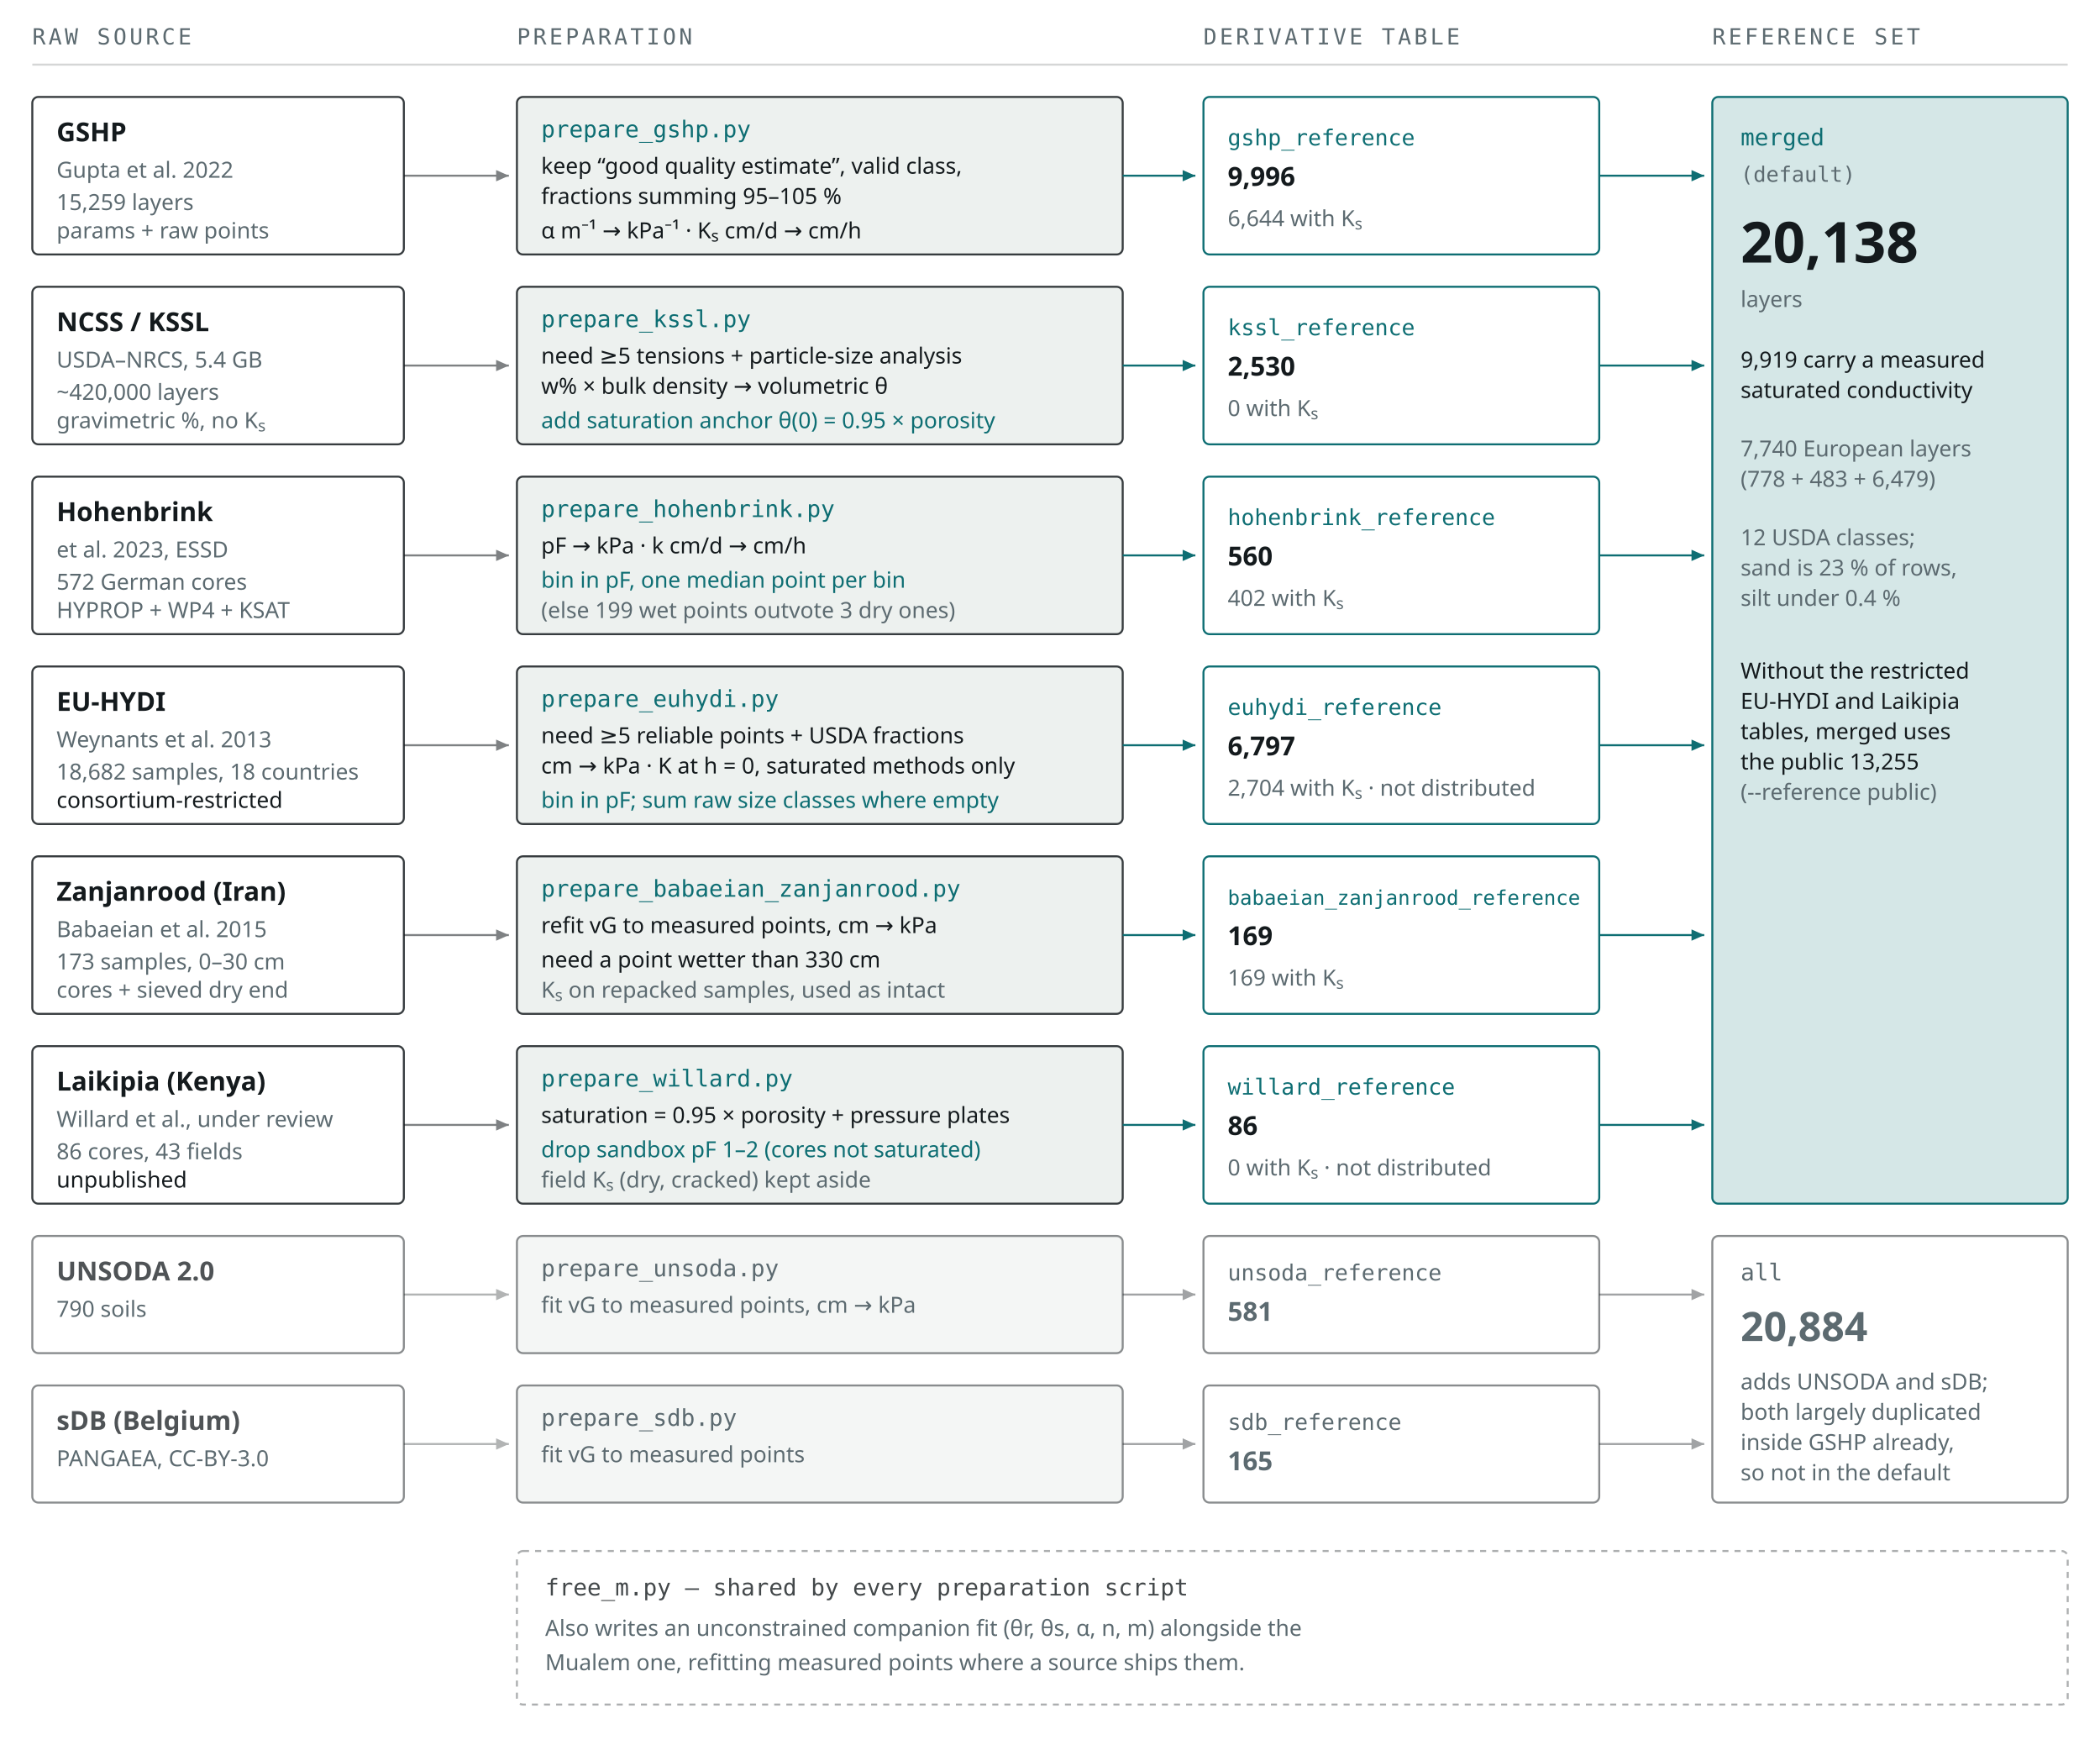
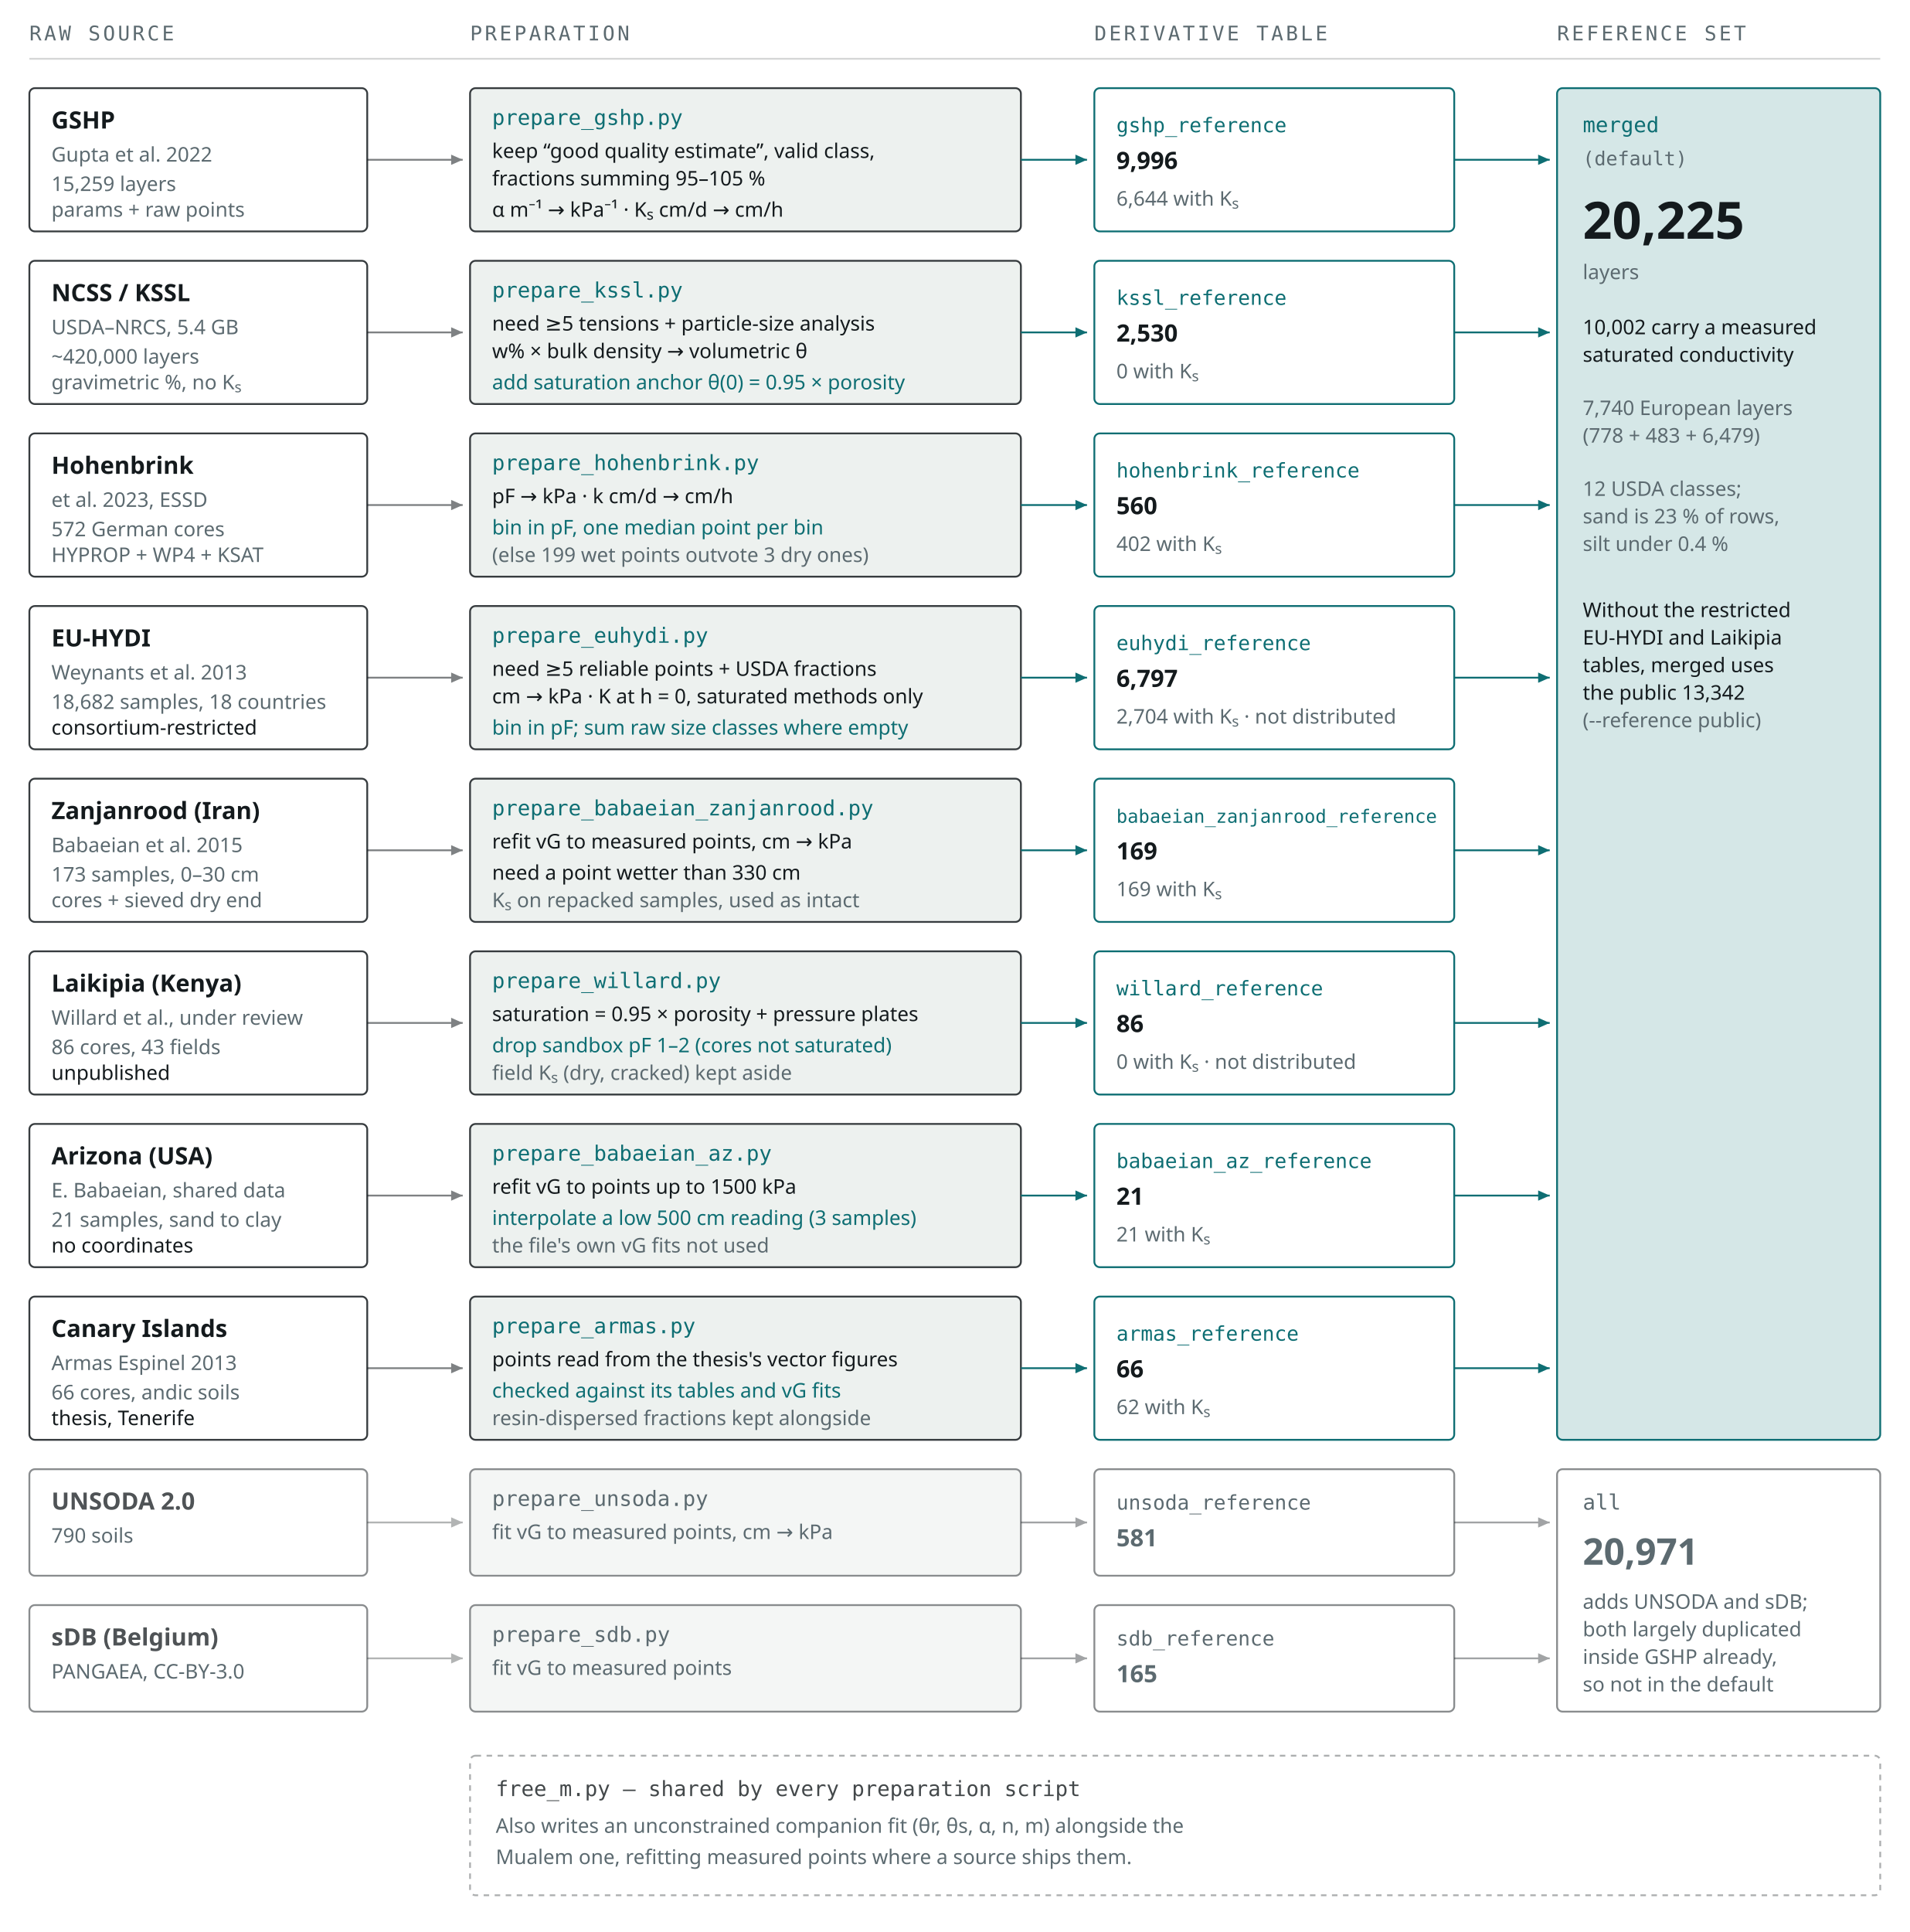
- <svg xmlns="http://www.w3.org/2000/svg" width="1040" height="864" viewBox="0 0 1040 864" role="img" aria-label="Eight source databases pass through per-source preparation scripts into derivative CSV tables; GSHP, KSSL, Hohenbrink, Zanjanrood, the restricted EU-HYDI and the unpublished Laikipia form the default merged reference of 20,052 layers, with UNSODA and sDB added only in the all set.">
+ <svg xmlns="http://www.w3.org/2000/svg" width="1040" height="1052" viewBox="0 0 1040 1052" role="img" aria-label="Ten source databases pass through per-source preparation scripts into derivative CSV tables; GSHP, KSSL, Hohenbrink, Zanjanrood, Arizona, the Canary Islands, the restricted EU-HYDI and the unpublished Laikipia form the default merged reference of 20,052 layers, with UNSODA and sDB added only in the all set.">
  <defs>
    <marker id="ar" viewBox="0 0 10 10" refX="9" refY="5" markerWidth="7" markerHeight="7" orient="auto-start-reverse">
      <path d="M 0 1 L 9 5 L 0 9 z" fill="#141A1D" />
    </marker>
    <marker id="ara" viewBox="0 0 10 10" refX="9" refY="5" markerWidth="7" markerHeight="7" orient="auto-start-reverse">
      <path d="M 0 1 L 9 5 L 0 9 z" fill="#0E6E73" />
    </marker>
  </defs>
  <g font-family="IBM Plex Mono, monospace" font-size="11" letter-spacing="1.4" fill="#5C6A70">
    <text x="16" y="22">RAW SOURCE</text>
    <text x="256" y="22">PREPARATION</text>
    <text x="596" y="22">DERIVATIVE TABLE</text>
    <text x="848" y="22">REFERENCE SET</text>
  </g>
  <line x1="16" y1="32" x2="1024" y2="32" stroke="#141A1D" opacity=".18" />
  <g font-family="IBM Plex Sans, sans-serif">
    <rect x="16" y="48" width="184" height="78" rx="3" fill="none" stroke="#141A1D" opacity=".85" />
    <text x="28" y="70" font-size="13" font-weight="600" fill="#141A1D">GSHP</text>
    <text x="28" y="88" font-size="11" fill="#5C6A70">Gupta et al. 2022</text>
    <text x="28" y="104" font-size="11" fill="#5C6A70">15,259 layers</text>
    <text x="28" y="118" font-size="11" fill="#5C6A70">params + raw points</text>
    <rect x="256" y="48" width="300" height="78" rx="3" fill="#EAEEEC" stroke="#141A1D" opacity=".85" />
    <text x="268" y="68" font-size="11.5" font-family="IBM Plex Mono, monospace" fill="#0E6E73">prepare_gshp.py</text>
    <text x="268" y="86" font-size="11" fill="#141A1D">keep “good quality estimate”, valid class,</text>
    <text x="268" y="101" font-size="11" fill="#141A1D">fractions summing 95–105 %</text>
    <text x="268" y="118" font-size="11" fill="#141A1D">α m⁻¹ → kPa⁻¹   ·   K<tspan baseline-shift="sub" font-size="8">s</tspan> cm/d → cm/h</text>
    <rect x="16" y="142" width="184" height="78" rx="3" fill="none" stroke="#141A1D" opacity=".85" />
    <text x="28" y="164" font-size="13" font-weight="600" fill="#141A1D">NCSS / KSSL</text>
    <text x="28" y="182" font-size="11" fill="#5C6A70">USDA–NRCS, 5.4 GB</text>
    <text x="28" y="198" font-size="11" fill="#5C6A70">~420,000 layers</text>
    <text x="28" y="212" font-size="11" fill="#5C6A70">gravimetric %, no K<tspan baseline-shift="sub" font-size="8">s</tspan>
    </text>
    <rect x="256" y="142" width="300" height="78" rx="3" fill="#EAEEEC" stroke="#141A1D" opacity=".85" />
    <text x="268" y="162" font-size="11.5" font-family="IBM Plex Mono, monospace" fill="#0E6E73">prepare_kssl.py</text>
    <text x="268" y="180" font-size="11" fill="#141A1D">need ≥5 tensions + particle-size analysis</text>
    <text x="268" y="195" font-size="11" fill="#141A1D">w% × bulk density → volumetric θ</text>
    <text x="268" y="212" font-size="11" fill="#0E6E73">add saturation anchor θ(0) = 0.95 × porosity</text>
    <rect x="16" y="236" width="184" height="78" rx="3" fill="none" stroke="#141A1D" opacity=".85" />
    <text x="28" y="258" font-size="13" font-weight="600" fill="#141A1D">Hohenbrink</text>
    <text x="28" y="276" font-size="11" fill="#5C6A70">et al. 2023, ESSD</text>
    <text x="28" y="292" font-size="11" fill="#5C6A70">572 German cores</text>
    <text x="28" y="306" font-size="11" fill="#5C6A70">HYPROP + WP4 + KSAT</text>
    <rect x="256" y="236" width="300" height="78" rx="3" fill="#EAEEEC" stroke="#141A1D" opacity=".85" />
    <text x="268" y="256" font-size="11.5" font-family="IBM Plex Mono, monospace" fill="#0E6E73">prepare_hohenbrink.py</text>
    <text x="268" y="274" font-size="11" fill="#141A1D">pF → kPa   ·   k cm/d → cm/h</text>
    <text x="268" y="291" font-size="11" fill="#0E6E73">bin in pF, one median point per bin</text>
    <text x="268" y="306" font-size="11" fill="#5C6A70">(else 199 wet points outvote 3 dry ones)</text>
    <rect x="16" y="330" width="184" height="78" rx="3" fill="none" stroke="#141A1D" opacity=".85" />
    <text x="28" y="352" font-size="13" font-weight="600" fill="#141A1D">EU-HYDI</text>
    <text x="28" y="370" font-size="11" fill="#5C6A70">Weynants et al. 2013</text>
    <text x="28" y="386" font-size="11" fill="#5C6A70">18,682 samples, 18 countries</text>
    <text x="28" y="400" font-size="11" fill="#141A1D">consortium-restricted</text>
    <rect x="256" y="330" width="300" height="78" rx="3" fill="#EAEEEC" stroke="#141A1D" opacity=".85" />
    <text x="268" y="350" font-size="11.5" font-family="IBM Plex Mono, monospace" fill="#0E6E73">prepare_euhydi.py</text>
    <text x="268" y="368" font-size="11" fill="#141A1D">need ≥5 reliable points + USDA fractions</text>
    <text x="268" y="383" font-size="11" fill="#141A1D">cm → kPa   ·   K at h = 0, saturated methods only</text>
    <text x="268" y="400" font-size="11" fill="#0E6E73">bin in pF; sum raw size classes where empty</text>
    <rect x="16" y="424" width="184" height="78" rx="3" fill="none" stroke="#141A1D" opacity=".85" />
    <text x="28" y="446" font-size="13" font-weight="600" fill="#141A1D">Zanjanrood (Iran)</text>
    <text x="28" y="464" font-size="11" fill="#5C6A70">Babaeian et al. 2015</text>
    <text x="28" y="480" font-size="11" fill="#5C6A70">173 samples, 0–30 cm</text>
    <text x="28" y="494" font-size="11" fill="#5C6A70">cores + sieved dry end</text>
    <rect x="256" y="424" width="300" height="78" rx="3" fill="#EAEEEC" stroke="#141A1D" opacity=".85" />
    <text x="268" y="444" font-size="11.5" font-family="IBM Plex Mono, monospace" fill="#0E6E73">prepare_babaeian_zanjanrood.py</text>
    <text x="268" y="462" font-size="11" fill="#141A1D">refit vG to measured points, cm → kPa</text>
    <text x="268" y="479" font-size="11" fill="#141A1D">need a point wetter than 330 cm</text>
    <text x="268" y="494" font-size="11" fill="#5C6A70">K<tspan baseline-shift="sub" font-size="8">s</tspan> on repacked samples, used as intact</text>
    <rect x="16" y="518" width="184" height="78" rx="3" fill="none" stroke="#141A1D" opacity=".85" />
    <text x="28" y="540" font-size="13" font-weight="600" fill="#141A1D">Laikipia (Kenya)</text>
    <text x="28" y="558" font-size="11" fill="#5C6A70">Willard et al., under review</text>
    <text x="28" y="574" font-size="11" fill="#5C6A70">86 cores, 43 fields</text>
    <text x="28" y="588" font-size="11" fill="#141A1D">unpublished</text>
    <rect x="256" y="518" width="300" height="78" rx="3" fill="#EAEEEC" stroke="#141A1D" opacity=".85" />
    <text x="268" y="538" font-size="11.5" font-family="IBM Plex Mono, monospace" fill="#0E6E73">prepare_willard.py</text>
    <text x="268" y="556" font-size="11" fill="#141A1D">saturation = 0.95 × porosity + pressure plates</text>
    <text x="268" y="573" font-size="11" fill="#0E6E73">drop sandbox pF 1–2 (cores not saturated)</text>
    <text x="268" y="588" font-size="11" fill="#5C6A70">field K<tspan baseline-shift="sub" font-size="8">s</tspan> (dry, cracked) kept aside</text>
-     <rect x="16" y="612" width="184" height="58" rx="3" fill="none" stroke="#141A1D" opacity=".5" />
-     <text x="28" y="634" font-size="13" font-weight="600" fill="#141A1D" opacity=".75">UNSODA 2.0</text>
-     <text x="28" y="652" font-size="11" fill="#5C6A70">790 soils</text>
-     <rect x="256" y="612" width="300" height="58" rx="3" fill="#EAEEEC" stroke="#141A1D" opacity=".5" />
-     <text x="268" y="632" font-size="11.5" font-family="IBM Plex Mono, monospace" fill="#5C6A70">prepare_unsoda.py</text>
-     <text x="268" y="650" font-size="11" fill="#5C6A70">fit vG to measured points, cm → kPa</text>
-     <rect x="16" y="686" width="184" height="58" rx="3" fill="none" stroke="#141A1D" opacity=".5" />
-     <text x="28" y="708" font-size="13" font-weight="600" fill="#141A1D" opacity=".75">sDB (Belgium)</text>
-     <text x="28" y="726" font-size="11" fill="#5C6A70">PANGAEA, CC-BY-3.0</text>
-     <rect x="256" y="686" width="300" height="58" rx="3" fill="#EAEEEC" stroke="#141A1D" opacity=".5" />
-     <text x="268" y="706" font-size="11.5" font-family="IBM Plex Mono, monospace" fill="#5C6A70">prepare_sdb.py</text>
-     <text x="268" y="724" font-size="11" fill="#5C6A70">fit vG to measured points</text>
+     <rect x="16" y="612" width="184" height="78" rx="3" fill="none" stroke="#141A1D" opacity=".85" />
+     <text x="28" y="634" font-size="13" font-weight="600" fill="#141A1D">Arizona (USA)</text>
+     <text x="28" y="652" font-size="11" fill="#5C6A70">E. Babaeian, shared data</text>
+     <text x="28" y="668" font-size="11" fill="#5C6A70">21 samples, sand to clay</text>
+     <text x="28" y="682" font-size="11" fill="#141A1D">no coordinates</text>
+     <rect x="256" y="612" width="300" height="78" rx="3" fill="#EAEEEC" stroke="#141A1D" opacity=".85" />
+     <text x="268" y="632" font-size="11.5" font-family="IBM Plex Mono, monospace" fill="#0E6E73">prepare_babaeian_az.py</text>
+     <text x="268" y="650" font-size="11" fill="#141A1D">refit vG to points up to 1500 kPa</text>
+     <text x="268" y="667" font-size="11" fill="#0E6E73">interpolate a low 500 cm reading (3 samples)</text>
+     <text x="268" y="682" font-size="11" fill="#5C6A70">the file's own vG fits not used</text>
+     <rect x="16" y="706" width="184" height="78" rx="3" fill="none" stroke="#141A1D" opacity=".85" />
+     <text x="28" y="728" font-size="13" font-weight="600" fill="#141A1D">Canary Islands</text>
+     <text x="28" y="746" font-size="11" fill="#5C6A70">Armas Espinel 2013</text>
+     <text x="28" y="762" font-size="11" fill="#5C6A70">66 cores, andic soils</text>
+     <text x="28" y="776" font-size="11" fill="#141A1D">thesis, Tenerife</text>
+     <rect x="256" y="706" width="300" height="78" rx="3" fill="#EAEEEC" stroke="#141A1D" opacity=".85" />
+     <text x="268" y="726" font-size="11.5" font-family="IBM Plex Mono, monospace" fill="#0E6E73">prepare_armas.py</text>
+     <text x="268" y="744" font-size="11" fill="#141A1D">points read from the thesis's vector figures</text>
+     <text x="268" y="761" font-size="11" fill="#0E6E73">checked against its tables and vG fits</text>
+     <text x="268" y="776" font-size="11" fill="#5C6A70">resin-dispersed fractions kept alongside</text>
+     <rect x="16" y="800" width="184" height="58" rx="3" fill="none" stroke="#141A1D" opacity=".5" />
+     <text x="28" y="822" font-size="13" font-weight="600" fill="#141A1D" opacity=".75">UNSODA 2.0</text>
+     <text x="28" y="840" font-size="11" fill="#5C6A70">790 soils</text>
+     <rect x="256" y="800" width="300" height="58" rx="3" fill="#EAEEEC" stroke="#141A1D" opacity=".5" />
+     <text x="268" y="820" font-size="11.5" font-family="IBM Plex Mono, monospace" fill="#5C6A70">prepare_unsoda.py</text>
+     <text x="268" y="838" font-size="11" fill="#5C6A70">fit vG to measured points, cm → kPa</text>
+     <rect x="16" y="874" width="184" height="58" rx="3" fill="none" stroke="#141A1D" opacity=".5" />
+     <text x="28" y="896" font-size="13" font-weight="600" fill="#141A1D" opacity=".75">sDB (Belgium)</text>
+     <text x="28" y="914" font-size="11" fill="#5C6A70">PANGAEA, CC-BY-3.0</text>
+     <rect x="256" y="874" width="300" height="58" rx="3" fill="#EAEEEC" stroke="#141A1D" opacity=".5" />
+     <text x="268" y="894" font-size="11.5" font-family="IBM Plex Mono, monospace" fill="#5C6A70">prepare_sdb.py</text>
+     <text x="268" y="912" font-size="11" fill="#5C6A70">fit vG to measured points</text>
    <g font-size="11" font-family="IBM Plex Mono, monospace">
      <rect x="596" y="48" width="196" height="78" rx="3" fill="none" stroke="#0E6E73" />
      <text x="608" y="72" fill="#0E6E73">gshp_reference</text>
      <text x="608" y="92" font-size="13" font-family="IBM Plex Sans, sans-serif" font-weight="600" fill="#141A1D">9,996</text>
      <text x="608" y="112" font-size="11" font-family="IBM Plex Sans, sans-serif" fill="#5C6A70">6,644 with K<tspan baseline-shift="sub" font-size="8">s</tspan>
      </text>
      <rect x="596" y="142" width="196" height="78" rx="3" fill="none" stroke="#0E6E73" />
      <text x="608" y="166" fill="#0E6E73">kssl_reference</text>
      <text x="608" y="186" font-size="13" font-family="IBM Plex Sans, sans-serif" font-weight="600" fill="#141A1D">2,530</text>
      <text x="608" y="206" font-size="11" font-family="IBM Plex Sans, sans-serif" fill="#5C6A70">0 with K<tspan baseline-shift="sub" font-size="8">s</tspan>
      </text>
      <rect x="596" y="236" width="196" height="78" rx="3" fill="none" stroke="#0E6E73" />
      <text x="608" y="260" fill="#0E6E73">hohenbrink_reference</text>
      <text x="608" y="280" font-size="13" font-family="IBM Plex Sans, sans-serif" font-weight="600" fill="#141A1D">560</text>
      <text x="608" y="300" font-size="11" font-family="IBM Plex Sans, sans-serif" fill="#5C6A70">402 with K<tspan baseline-shift="sub" font-size="8">s</tspan>
      </text>
      <rect x="596" y="330" width="196" height="78" rx="3" fill="none" stroke="#0E6E73" />
      <text x="608" y="354" fill="#0E6E73">euhydi_reference</text>
      <text x="608" y="374" font-size="13" font-family="IBM Plex Sans, sans-serif" font-weight="600" fill="#141A1D">6,797</text>
      <text x="608" y="394" font-size="11" font-family="IBM Plex Sans, sans-serif" fill="#5C6A70">2,704 with K<tspan baseline-shift="sub" font-size="8">s</tspan> · not distributed</text>
      <rect x="596" y="424" width="196" height="78" rx="3" fill="none" stroke="#0E6E73" />
      <text x="608" y="448" fill="#0E6E73" font-size="10">babaeian_zanjanrood_reference</text>
      <text x="608" y="468" font-size="13" font-family="IBM Plex Sans, sans-serif" font-weight="600" fill="#141A1D">169</text>
      <text x="608" y="488" font-size="11" font-family="IBM Plex Sans, sans-serif" fill="#5C6A70">169 with K<tspan baseline-shift="sub" font-size="8">s</tspan>
      </text>
      <rect x="596" y="518" width="196" height="78" rx="3" fill="none" stroke="#0E6E73" />
      <text x="608" y="542" fill="#0E6E73">willard_reference</text>
      <text x="608" y="562" font-size="13" font-family="IBM Plex Sans, sans-serif" font-weight="600" fill="#141A1D">86</text>
      <text x="608" y="582" font-size="11" font-family="IBM Plex Sans, sans-serif" fill="#5C6A70">0 with K<tspan baseline-shift="sub" font-size="8">s</tspan> · not distributed</text>
-       <rect x="596" y="612" width="196" height="58" rx="3" fill="none" stroke="#141A1D" opacity=".5" />
-       <text x="608" y="634" fill="#5C6A70">unsoda_reference</text>
-       <text x="608" y="654" font-size="13" font-family="IBM Plex Sans, sans-serif" font-weight="600" fill="#5C6A70">581</text>
-       <rect x="596" y="686" width="196" height="58" rx="3" fill="none" stroke="#141A1D" opacity=".5" />
-       <text x="608" y="708" fill="#5C6A70">sdb_reference</text>
-       <text x="608" y="728" font-size="13" font-family="IBM Plex Sans, sans-serif" font-weight="600" fill="#5C6A70">165</text>
+       <rect x="596" y="612" width="196" height="78" rx="3" fill="none" stroke="#0E6E73" />
+       <text x="608" y="636" fill="#0E6E73">babaeian_az_reference</text>
+       <text x="608" y="656" font-size="13" font-family="IBM Plex Sans, sans-serif" font-weight="600" fill="#141A1D">21</text>
+       <text x="608" y="676" font-size="11" font-family="IBM Plex Sans, sans-serif" fill="#5C6A70">21 with K<tspan baseline-shift="sub" font-size="8">s</tspan>
+       </text>
+       <rect x="596" y="706" width="196" height="78" rx="3" fill="none" stroke="#0E6E73" />
+       <text x="608" y="730" fill="#0E6E73">armas_reference</text>
+       <text x="608" y="750" font-size="13" font-family="IBM Plex Sans, sans-serif" font-weight="600" fill="#141A1D">66</text>
+       <text x="608" y="770" font-size="11" font-family="IBM Plex Sans, sans-serif" fill="#5C6A70">62 with K<tspan baseline-shift="sub" font-size="8">s</tspan>
+       </text>
+       <rect x="596" y="800" width="196" height="58" rx="3" fill="none" stroke="#141A1D" opacity=".5" />
+       <text x="608" y="822" fill="#5C6A70">unsoda_reference</text>
+       <text x="608" y="842" font-size="13" font-family="IBM Plex Sans, sans-serif" font-weight="600" fill="#5C6A70">581</text>
+       <rect x="596" y="874" width="196" height="58" rx="3" fill="none" stroke="#141A1D" opacity=".5" />
+       <text x="608" y="896" fill="#5C6A70">sdb_reference</text>
+       <text x="608" y="916" font-size="13" font-family="IBM Plex Sans, sans-serif" font-weight="600" fill="#5C6A70">165</text>
    </g>
-     <rect x="848" y="48" width="176" height="548" rx="3" fill="#D5E7E7" stroke="#0E6E73" />
+     <rect x="848" y="48" width="176" height="736" rx="3" fill="#D5E7E7" stroke="#0E6E73" />
    <text x="862" y="72" font-size="11.5" font-family="IBM Plex Mono, monospace" fill="#0E6E73">merged</text>
    <text x="862" y="90" font-size="10.5" font-family="IBM Plex Mono, monospace" fill="#5C6A70">(default)</text>
-     <text x="862" y="130" font-size="28" font-weight="600" fill="#141A1D">20,138</text>
+     <text x="862" y="130" font-size="28" font-weight="600" fill="#141A1D">20,225</text>
    <text x="862" y="152" font-size="11" fill="#5C6A70">layers</text>
-     <text x="862" y="182" font-size="11" fill="#141A1D">9,919 carry a measured</text>
+     <text x="862" y="182" font-size="11" fill="#141A1D">10,002 carry a measured</text>
    <text x="862" y="197" font-size="11" fill="#141A1D">saturated conductivity</text>
    <text x="862" y="226" font-size="11" fill="#5C6A70">7,740 European layers</text>
    <text x="862" y="241" font-size="11" fill="#5C6A70">(778 + 483 + 6,479)</text>
    <text x="862" y="270" font-size="11" fill="#5C6A70">12 USDA classes;</text>
    <text x="862" y="285" font-size="11" fill="#5C6A70">sand is 23 % of rows,</text>
    <text x="862" y="300" font-size="11" fill="#5C6A70">silt under 0.4 %</text>
    <text x="862" y="336" font-size="11" fill="#141A1D">Without the restricted</text>
    <text x="862" y="351" font-size="11" fill="#141A1D">EU-HYDI and Laikipia</text>
    <text x="862" y="366" font-size="11" fill="#141A1D">tables, merged uses</text>
-     <text x="862" y="381" font-size="11" fill="#141A1D">the public 13,255</text>
+     <text x="862" y="381" font-size="11" fill="#141A1D">the public 13,342</text>
    <text x="862" y="396" font-size="11" fill="#5C6A70">(--reference public)</text>
-     <rect x="848" y="612" width="176" height="132" rx="3" fill="none" stroke="#141A1D" opacity=".5" />
-     <text x="862" y="634" font-size="11.5" font-family="IBM Plex Mono, monospace" fill="#5C6A70">all</text>
-     <text x="862" y="664" font-size="20" font-weight="600" fill="#5C6A70">20,884</text>
-     <text x="862" y="688" font-size="11" fill="#5C6A70">adds UNSODA and sDB;</text>
-     <text x="862" y="703" font-size="11" fill="#5C6A70">both largely duplicated</text>
-     <text x="862" y="718" font-size="11" fill="#5C6A70">inside GSHP already,</text>
-     <text x="862" y="733" font-size="11" fill="#5C6A70">so not in the default</text>
+     <rect x="848" y="800" width="176" height="132" rx="3" fill="none" stroke="#141A1D" opacity=".5" />
+     <text x="862" y="822" font-size="11.5" font-family="IBM Plex Mono, monospace" fill="#5C6A70">all</text>
+     <text x="862" y="852" font-size="20" font-weight="600" fill="#5C6A70">20,971</text>
+     <text x="862" y="876" font-size="11" fill="#5C6A70">adds UNSODA and sDB;</text>
+     <text x="862" y="891" font-size="11" fill="#5C6A70">both largely duplicated</text>
+     <text x="862" y="906" font-size="11" fill="#5C6A70">inside GSHP already,</text>
+     <text x="862" y="921" font-size="11" fill="#5C6A70">so not in the default</text>
  </g>
  <g stroke="#141A1D" fill="none" opacity=".55">
    <line x1="200" y1="87" x2="252" y2="87" marker-end="url(#ar)" />
    <line x1="200" y1="181" x2="252" y2="181" marker-end="url(#ar)" />
    <line x1="200" y1="275" x2="252" y2="275" marker-end="url(#ar)" />
    <line x1="200" y1="369" x2="252" y2="369" marker-end="url(#ar)" />
    <line x1="200" y1="463" x2="252" y2="463" marker-end="url(#ar)" />
    <line x1="200" y1="557" x2="252" y2="557" marker-end="url(#ar)" />
-     <line x1="200" y1="641" x2="252" y2="641" marker-end="url(#ar)" opacity=".6" />
-     <line x1="200" y1="715" x2="252" y2="715" marker-end="url(#ar)" opacity=".6" />
+     <line x1="200" y1="651" x2="252" y2="651" marker-end="url(#ar)" />
+     <line x1="200" y1="745" x2="252" y2="745" marker-end="url(#ar)" />
+     <line x1="200" y1="829" x2="252" y2="829" marker-end="url(#ar)" opacity=".6" />
+     <line x1="200" y1="903" x2="252" y2="903" marker-end="url(#ar)" opacity=".6" />
  </g>
  <g stroke="#0E6E73" fill="none">
    <line x1="556" y1="87" x2="592" y2="87" marker-end="url(#ara)" />
    <line x1="556" y1="181" x2="592" y2="181" marker-end="url(#ara)" />
    <line x1="556" y1="275" x2="592" y2="275" marker-end="url(#ara)" />
    <line x1="556" y1="369" x2="592" y2="369" marker-end="url(#ara)" />
    <line x1="556" y1="463" x2="592" y2="463" marker-end="url(#ara)" />
    <line x1="556" y1="557" x2="592" y2="557" marker-end="url(#ara)" />
+     <line x1="556" y1="651" x2="592" y2="651" marker-end="url(#ara)" />
+     <line x1="556" y1="745" x2="592" y2="745" marker-end="url(#ara)" />
    <line x1="792" y1="87" x2="844" y2="87" marker-end="url(#ara)" />
    <line x1="792" y1="181" x2="844" y2="181" marker-end="url(#ara)" />
    <line x1="792" y1="275" x2="844" y2="275" marker-end="url(#ara)" />
    <line x1="792" y1="369" x2="844" y2="369" marker-end="url(#ara)" />
    <line x1="792" y1="463" x2="844" y2="463" marker-end="url(#ara)" />
    <line x1="792" y1="557" x2="844" y2="557" marker-end="url(#ara)" />
+     <line x1="792" y1="651" x2="844" y2="651" marker-end="url(#ara)" />
+     <line x1="792" y1="745" x2="844" y2="745" marker-end="url(#ara)" />
  </g>
  <g stroke="#141A1D" fill="none" opacity=".4">
-     <line x1="556" y1="641" x2="592" y2="641" marker-end="url(#ar)" />
-     <line x1="556" y1="715" x2="592" y2="715" marker-end="url(#ar)" />
-     <line x1="792" y1="641" x2="844" y2="641" marker-end="url(#ar)" />
-     <line x1="792" y1="715" x2="844" y2="715" marker-end="url(#ar)" />
-   </g>
-   <rect x="256" y="768" width="768" height="76" rx="3" fill="none" stroke="#141A1D" opacity=".35" stroke-dasharray="3 3" />
-   <text x="270" y="790" font-size="11.5" font-family="IBM Plex Mono, monospace" fill="#141A1D" opacity=".8">free_m.py — shared by every preparation script</text>
-   <text x="270" y="810" font-size="11" font-family="IBM Plex Sans, sans-serif" fill="#5C6A70">Also writes an unconstrained companion fit (θr, θs, α, n, m) alongside the</text>
-   <text x="270" y="827" font-size="11" font-family="IBM Plex Sans, sans-serif" fill="#5C6A70">Mualem one, refitting measured points where a source ships them.</text>
+     <line x1="556" y1="829" x2="592" y2="829" marker-end="url(#ar)" />
+     <line x1="556" y1="903" x2="592" y2="903" marker-end="url(#ar)" />
+     <line x1="792" y1="829" x2="844" y2="829" marker-end="url(#ar)" />
+     <line x1="792" y1="903" x2="844" y2="903" marker-end="url(#ar)" />
+   </g>
+   <rect x="256" y="956" width="768" height="76" rx="3" fill="none" stroke="#141A1D" opacity=".35" stroke-dasharray="3 3" />
+   <text x="270" y="978" font-size="11.5" font-family="IBM Plex Mono, monospace" fill="#141A1D" opacity=".8">free_m.py — shared by every preparation script</text>
+   <text x="270" y="998" font-size="11" font-family="IBM Plex Sans, sans-serif" fill="#5C6A70">Also writes an unconstrained companion fit (θr, θs, α, n, m) alongside the</text>
+   <text x="270" y="1015" font-size="11" font-family="IBM Plex Sans, sans-serif" fill="#5C6A70">Mualem one, refitting measured points where a source ships them.</text>
</svg>
